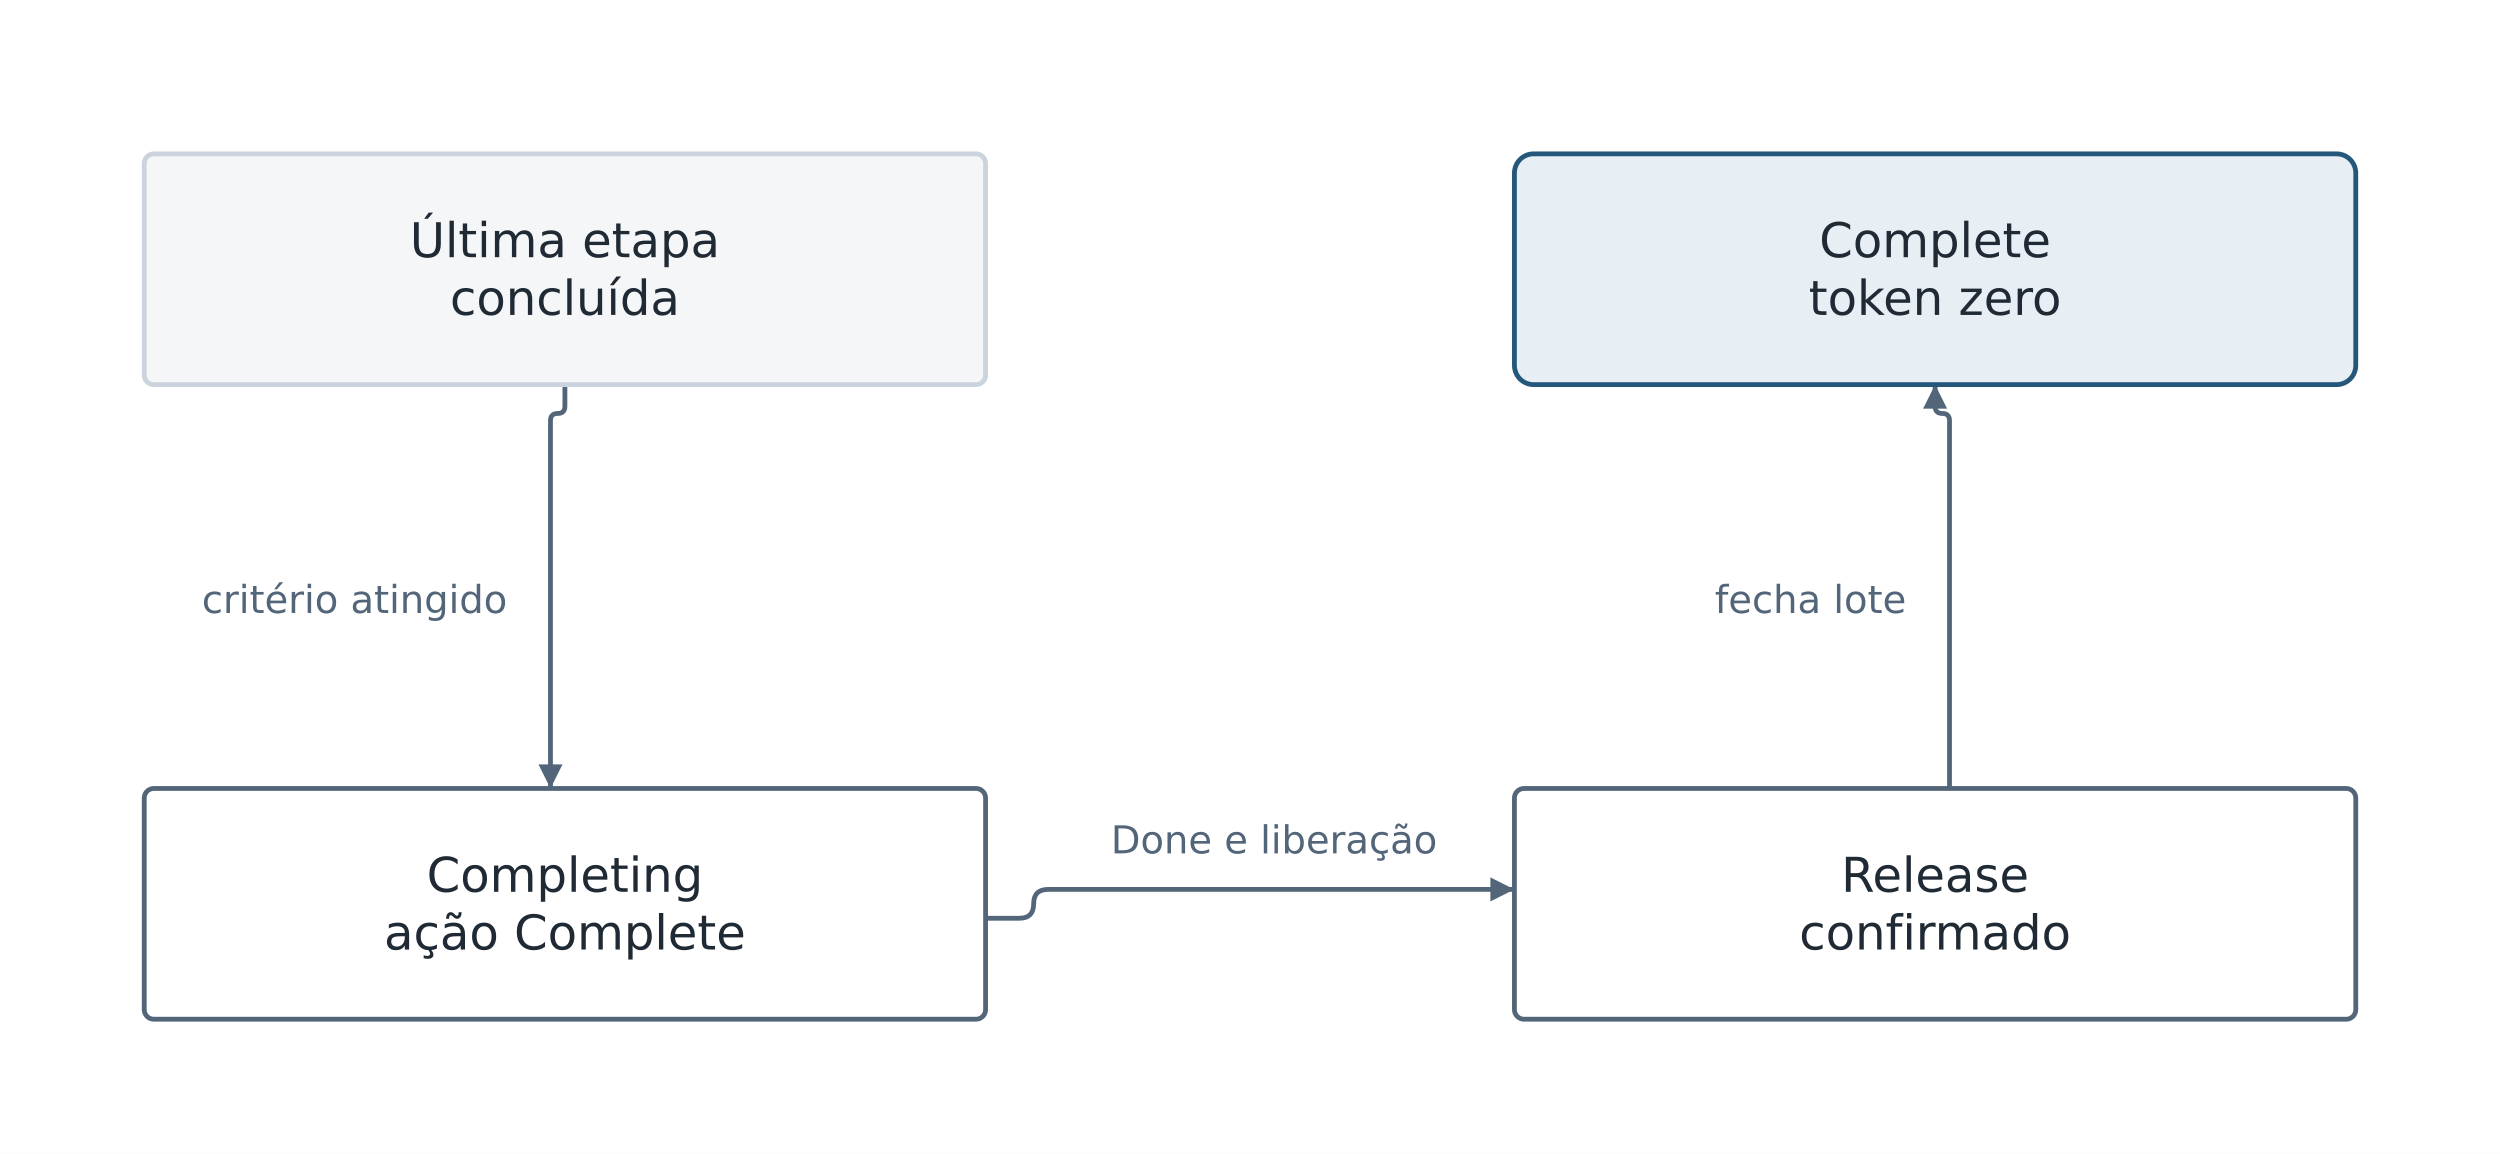
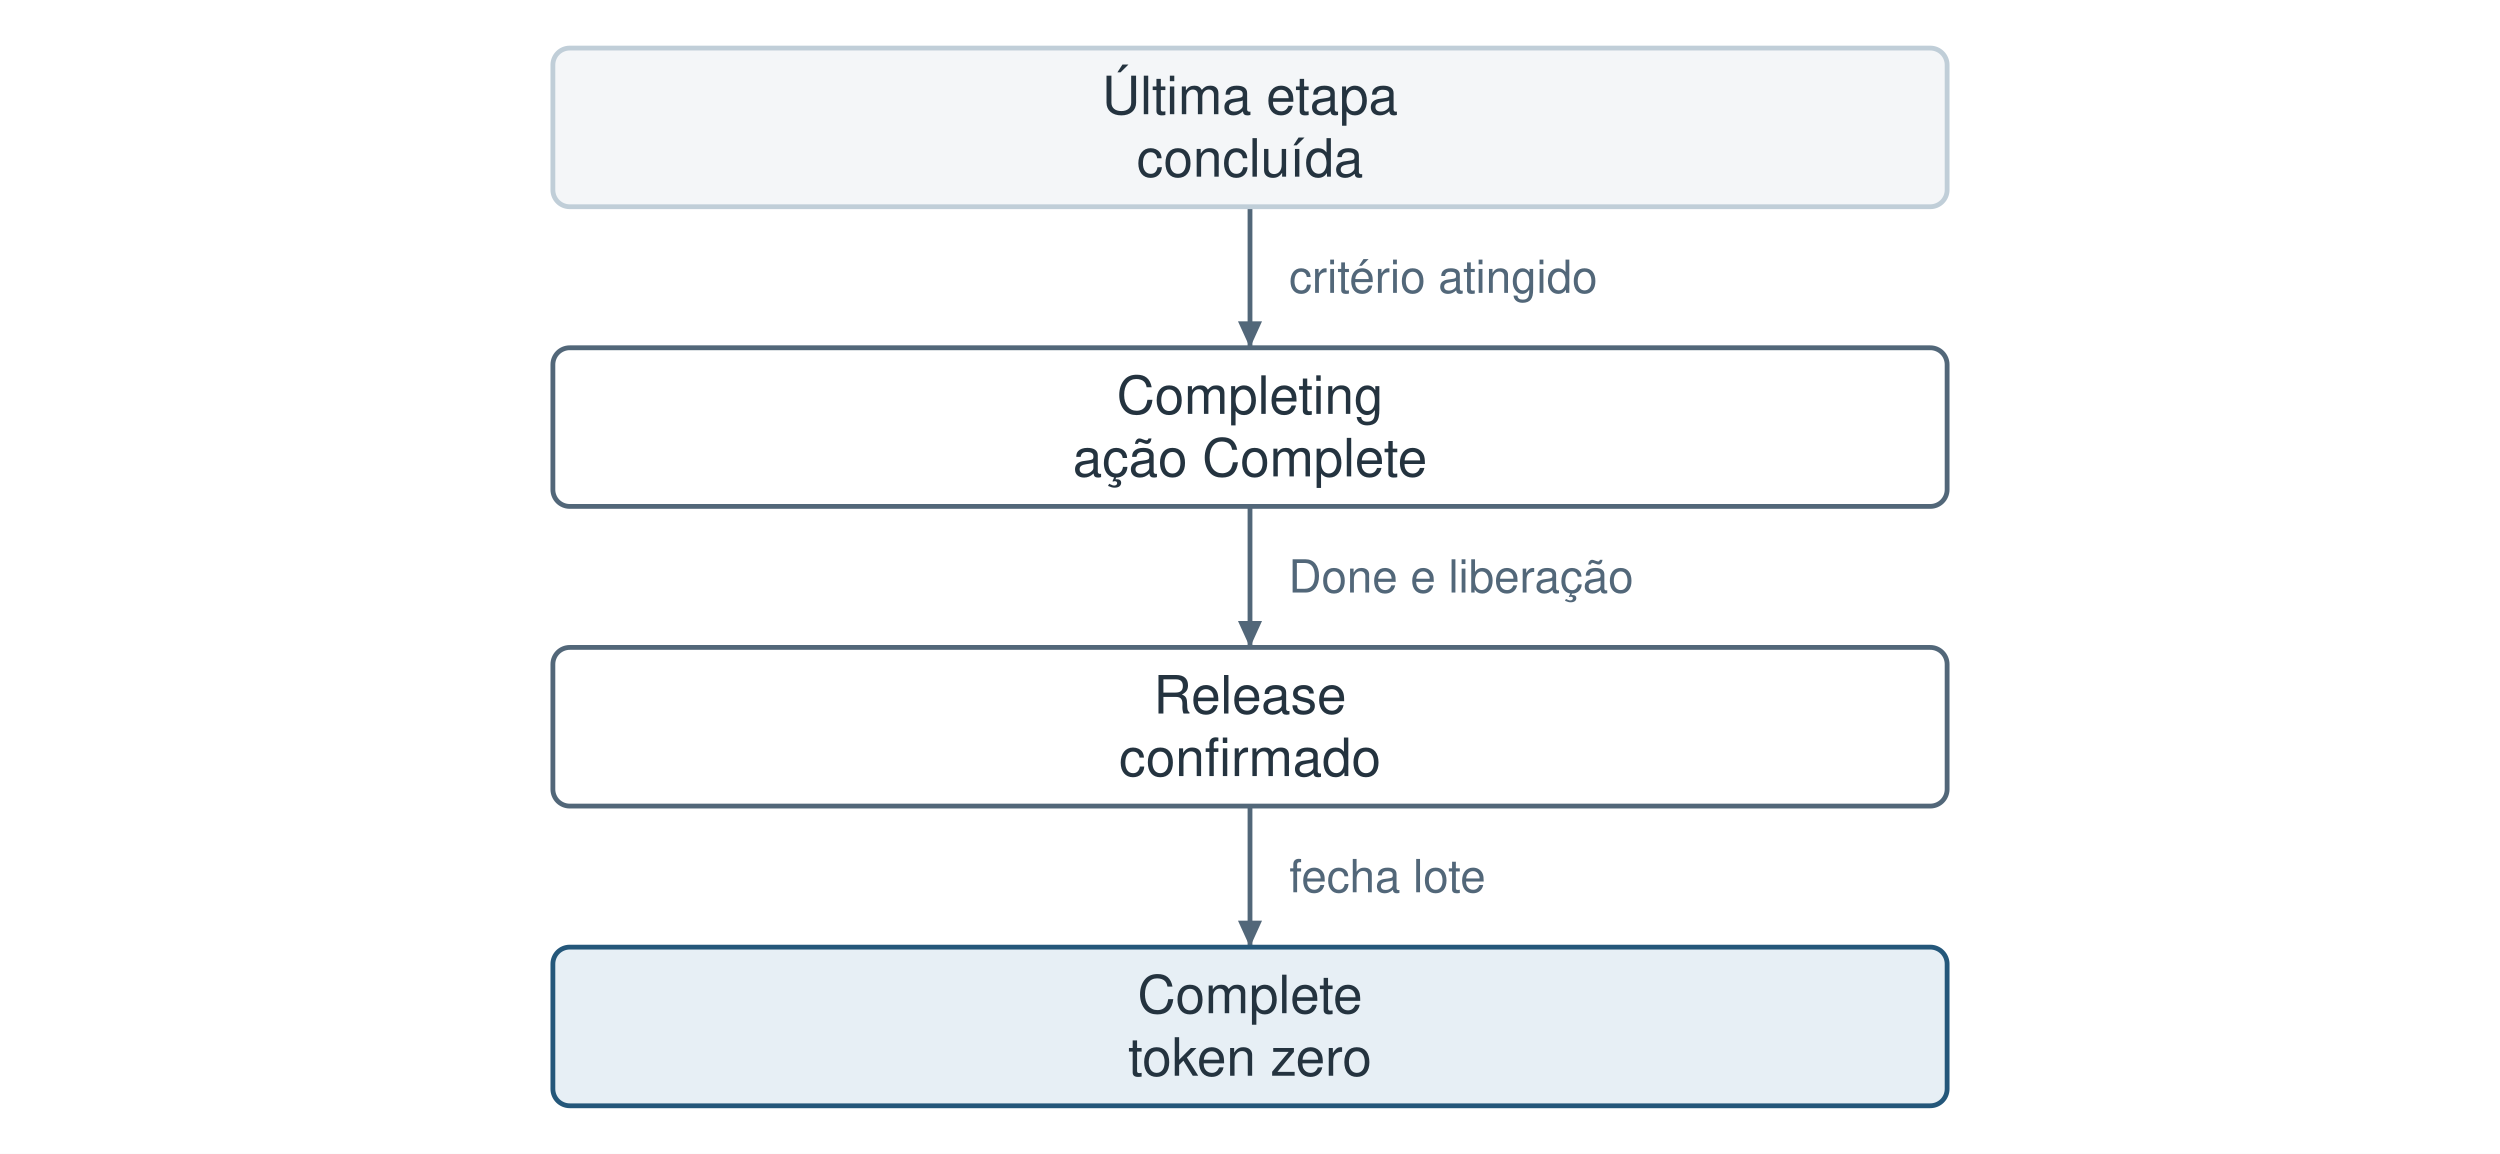
- <svg xmlns="http://www.w3.org/2000/svg" width="1040" height="480" viewBox="0 0 1040 480" role="img" aria-labelledby="seq-022-title seq-022-desc">
+ <svg xmlns="http://www.w3.org/2000/svg" viewBox="0 0 1040 480" width="1040" height="480" role="img" aria-labelledby="title-SEQ-022 desc-SEQ-022">
+   <rect width="1040" height="480" fill="#FFFFFF" />
  <defs>
-     <marker id="arrow" markerWidth="8" markerHeight="6" refX="7" refY="3" orient="auto">
-       <polygon points="0,0 8,3 0,6" fill="#536679" />
-     </marker>
-     <marker id="arrow-accent" markerWidth="8" markerHeight="6" refX="7" refY="3" orient="auto">
-       <polygon points="0,0 8,3 0,6" fill="#24577A" />
-     </marker>
-     <marker id="arrow-link" markerWidth="8" markerHeight="6" refX="7" refY="3" orient="auto">
-       <polygon points="0,0 8,3 0,6" fill="#24577A" />
+     <marker id="arrow" viewBox="0 0 10 10" refX="9" refY="5" markerWidth="8" markerHeight="8" orient="auto-start-reverse">
+       <path d="M 0 0 L 10 5 L 0 10 z" fill="#526779" />
    </marker>
  </defs>
-   <rect width="1040" height="480" fill="#ffffff" />
-   <path d="M 235.0,160 L 235.0,169.0 Q 235.0,172 232.0,172.0 L 232.0,172.0 Q 229.0,172 229.0,175.0 L 229.0,328" fill="none" stroke="#536679" stroke-width="2" />
-   <polygon points="229.0,328 234.0,318.0 224.0,318.0" fill="#536679" />
-   <path d="M 410,382.0 L 424.0,382.0 Q 430,382.0 430.0,376.0 L 430.0,376.0 Q 430,370.0 436.0,370.0 L 630,370.0" fill="none" stroke="#536679" stroke-width="2" />
-   <polygon points="630,370.0 620.0,365.0 620.0,375.0" fill="#536679" />
-   <path d="M 811.0,328 L 811.0,175.0 Q 811.0,172 808.0,172.0 L 808.0,172.0 Q 805.0,172 805.0,169.0 L 805.0,160" fill="none" stroke="#536679" stroke-width="2" />
-   <polygon points="805.0,160 800.0,170.0 810.0,170.0" fill="#536679" />
-   <rect x="60" y="64" width="350" height="96" rx="4" fill="#F4F6F8" stroke="#CBD4DC" stroke-width="2" />
-   <text x="235.0" y="107.0" text-anchor="middle" font-family="DejaVuSans" font-size="20" fill="#202A34">Última etapa</text>
-   <text x="235.0" y="131.0" text-anchor="middle" font-family="DejaVuSans" font-size="20" fill="#202A34">concluída</text>
-   <rect x="60" y="328" width="350" height="96" rx="4" fill="#ffffff" stroke="#536679" stroke-width="2" />
-   <text x="235.0" y="371.0" text-anchor="middle" font-family="DejaVuSans" font-size="20" fill="#202A34">Completing</text>
-   <text x="235.0" y="395.0" text-anchor="middle" font-family="DejaVuSans" font-size="20" fill="#202A34">ação Complete</text>
-   <rect x="630" y="328" width="350" height="96" rx="4" fill="#ffffff" stroke="#536679" stroke-width="2" />
-   <text x="805.0" y="371.0" text-anchor="middle" font-family="DejaVuSans" font-size="20" fill="#202A34">Release</text>
-   <text x="805.0" y="395.0" text-anchor="middle" font-family="DejaVuSans" font-size="20" fill="#202A34">confirmado</text>
-   <rect x="630" y="64" width="350" height="96" rx="8" fill="#E7EFF5" stroke="#24577A" stroke-width="2" />
-   <text x="805.0" y="107.0" text-anchor="middle" font-family="DejaVuSans" font-size="20" fill="#202A34">Complete</text>
-   <text x="805.0" y="131.0" text-anchor="middle" font-family="DejaVuSans" font-size="20" fill="#202A34">token zero</text>
-   <rect x="77.957" y="240.0" width="139.047" height="20" fill="#ffffff" />
-   <text x="147.48" y="255.0" text-anchor="middle" font-family="DejaVuSans" font-size="16" fill="#536679">critério atingido</text>
-   <rect x="456.113" y="340.0" width="147.773" height="20" fill="#ffffff" />
-   <text x="530.0" y="355.0" text-anchor="middle" font-family="DejaVuSans" font-size="16" fill="#536679">Done e liberação</text>
-   <rect x="707.342" y="240.0" width="91.656" height="20" fill="#ffffff" />
-   <text x="753.17" y="255.0" text-anchor="middle" font-family="DejaVuSans" font-size="16" fill="#536679">fecha lote</text>
+   <g data-from="a" data-to="b" data-kind="normal">
+     <path d="M 520.00 86.00 L 520.00 144.67" fill="none" stroke="#526779" stroke-width="2" />
+     <polygon points="520.00,144.67 515.00,133.67 525.00,133.67" fill="#526779" />
+   </g>
+   <g data-from="b" data-to="c" data-kind="normal">
+     <path d="M 520.00 210.67 L 520.00 269.33" fill="none" stroke="#526779" stroke-width="2" />
+     <polygon points="520.00,269.33 515.00,258.33 525.00,258.33" fill="#526779" />
+   </g>
+   <g data-from="c" data-to="d" data-kind="normal">
+     <path d="M 520.00 335.33 L 520.00 394.00" fill="none" stroke="#526779" stroke-width="2" />
+     <polygon points="520.00,394.00 515.00,383.00 525.00,383.00" fill="#526779" />
+   </g>
+   <g data-node-id="a" data-role="input">
+     <rect x="230.00" y="20.00" width="580.00" height="66.00" rx="7" fill="#F4F6F8" stroke="#C0CED8" stroke-width="2" />
+     <text x="520.00" y="47.50" text-anchor="middle" font-family="Helvetica" font-size="22" fill="#24333F">Última etapa</text>
+     <text x="520.00" y="73.50" text-anchor="middle" font-family="Helvetica" font-size="22" fill="#24333F">concluída</text>
+   </g>
+   <g data-node-id="b" data-role="process">
+     <rect x="230.00" y="144.67" width="580.00" height="66.00" rx="7" fill="#FFFFFF" stroke="#526779" stroke-width="2" />
+     <text x="520.00" y="172.17" text-anchor="middle" font-family="Helvetica" font-size="22" fill="#24333F">Completing</text>
+     <text x="520.00" y="198.17" text-anchor="middle" font-family="Helvetica" font-size="22" fill="#24333F">ação Complete</text>
+   </g>
+   <g data-node-id="c" data-role="process">
+     <rect x="230.00" y="269.33" width="580.00" height="66.00" rx="7" fill="#FFFFFF" stroke="#526779" stroke-width="2" />
+     <text x="520.00" y="296.83" text-anchor="middle" font-family="Helvetica" font-size="22" fill="#24333F">Release</text>
+     <text x="520.00" y="322.83" text-anchor="middle" font-family="Helvetica" font-size="22" fill="#24333F">confirmado</text>
+   </g>
+   <g data-node-id="d" data-role="focal">
+     <rect x="230.00" y="394.00" width="580.00" height="66.00" rx="7" fill="#E7EFF5" stroke="#24577A" stroke-width="2" />
+     <text x="520.00" y="421.50" text-anchor="middle" font-family="Helvetica" font-size="22" fill="#24333F">Complete</text>
+     <text x="520.00" y="447.50" text-anchor="middle" font-family="Helvetica" font-size="22" fill="#24333F">token zero</text>
+   </g>
+   <g data-edge-label="0">
+     <rect x="530.00" y="102.83" width="140.82" height="25.00" rx="3" fill="#FFFFFF" />
+     <text x="600.41" y="121.83" text-anchor="middle" font-family="Helvetica" font-size="19" fill="#526779">critério atingido</text>
+   </g>
+   <g data-edge-label="1">
+     <rect x="530.00" y="227.50" width="155.62" height="25.00" rx="3" fill="#FFFFFF" />
+     <text x="607.81" y="246.50" text-anchor="middle" font-family="Helvetica" font-size="19" fill="#526779">Done e liberação</text>
+   </g>
+   <g data-edge-label="2">
+     <rect x="530.00" y="352.17" width="94.38" height="25.00" rx="3" fill="#FFFFFF" />
+     <text x="577.19" y="371.17" text-anchor="middle" font-family="Helvetica" font-size="19" fill="#526779">fecha lote</text>
+   </g>
</svg>
